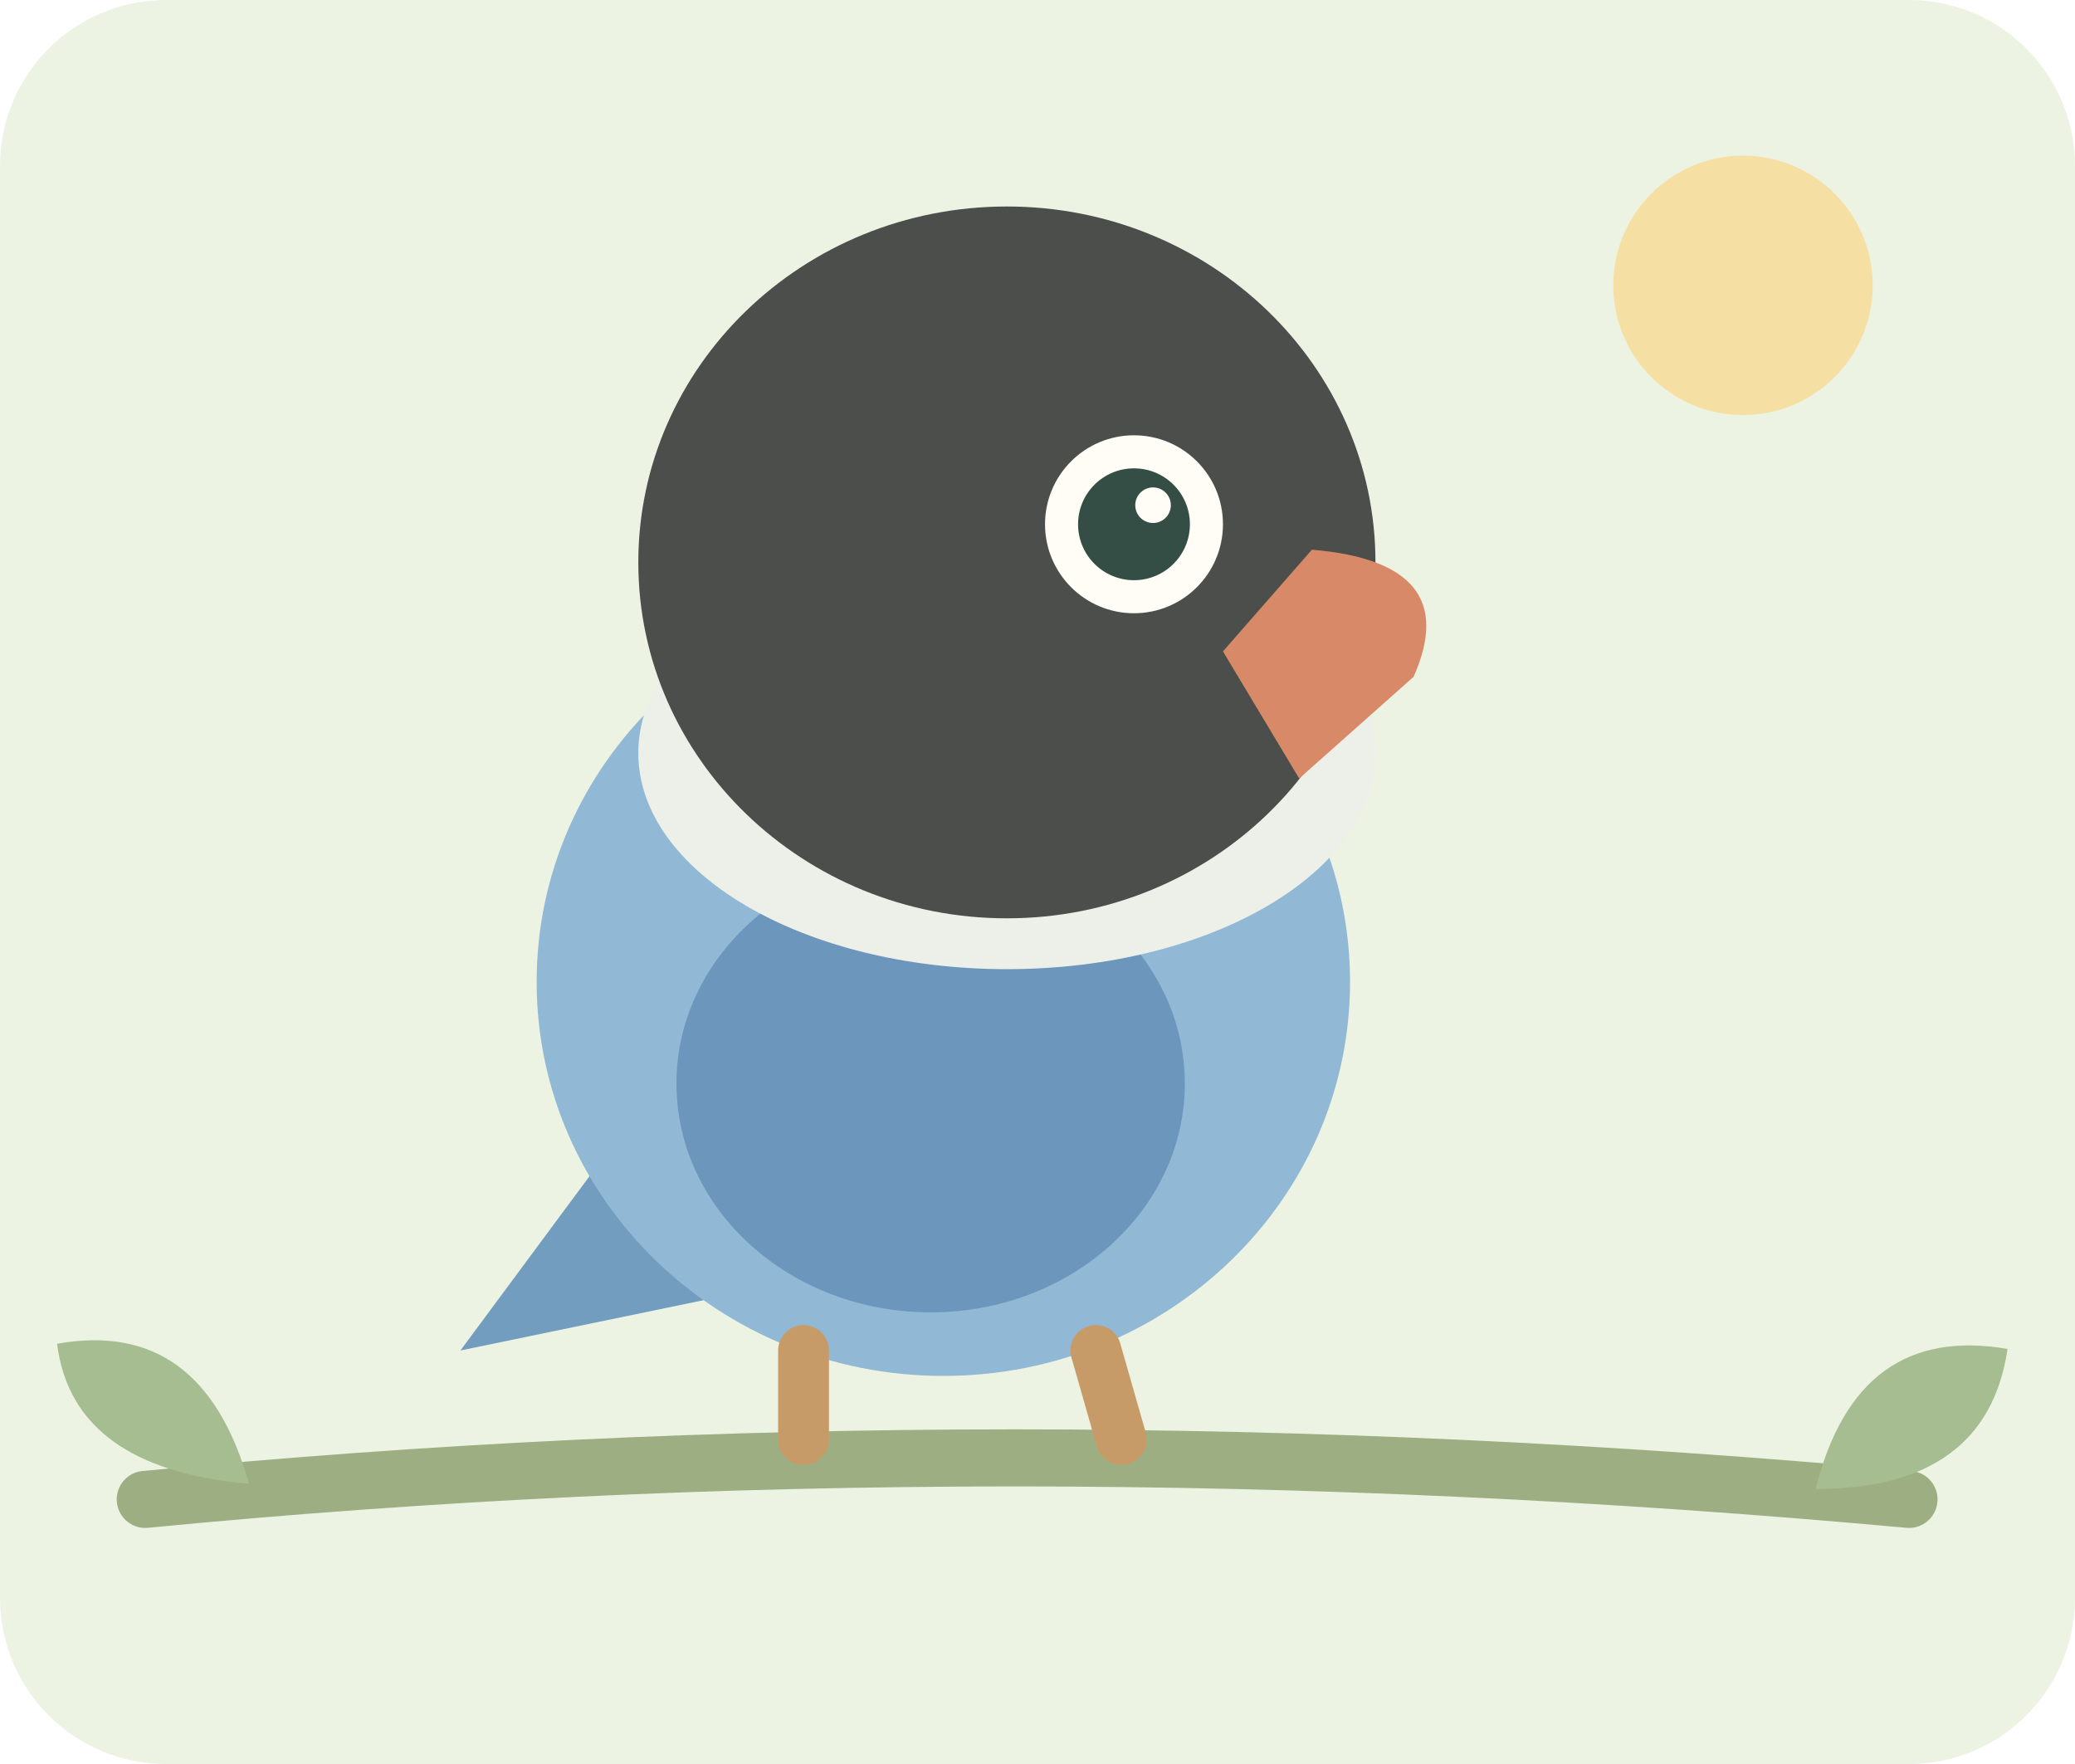
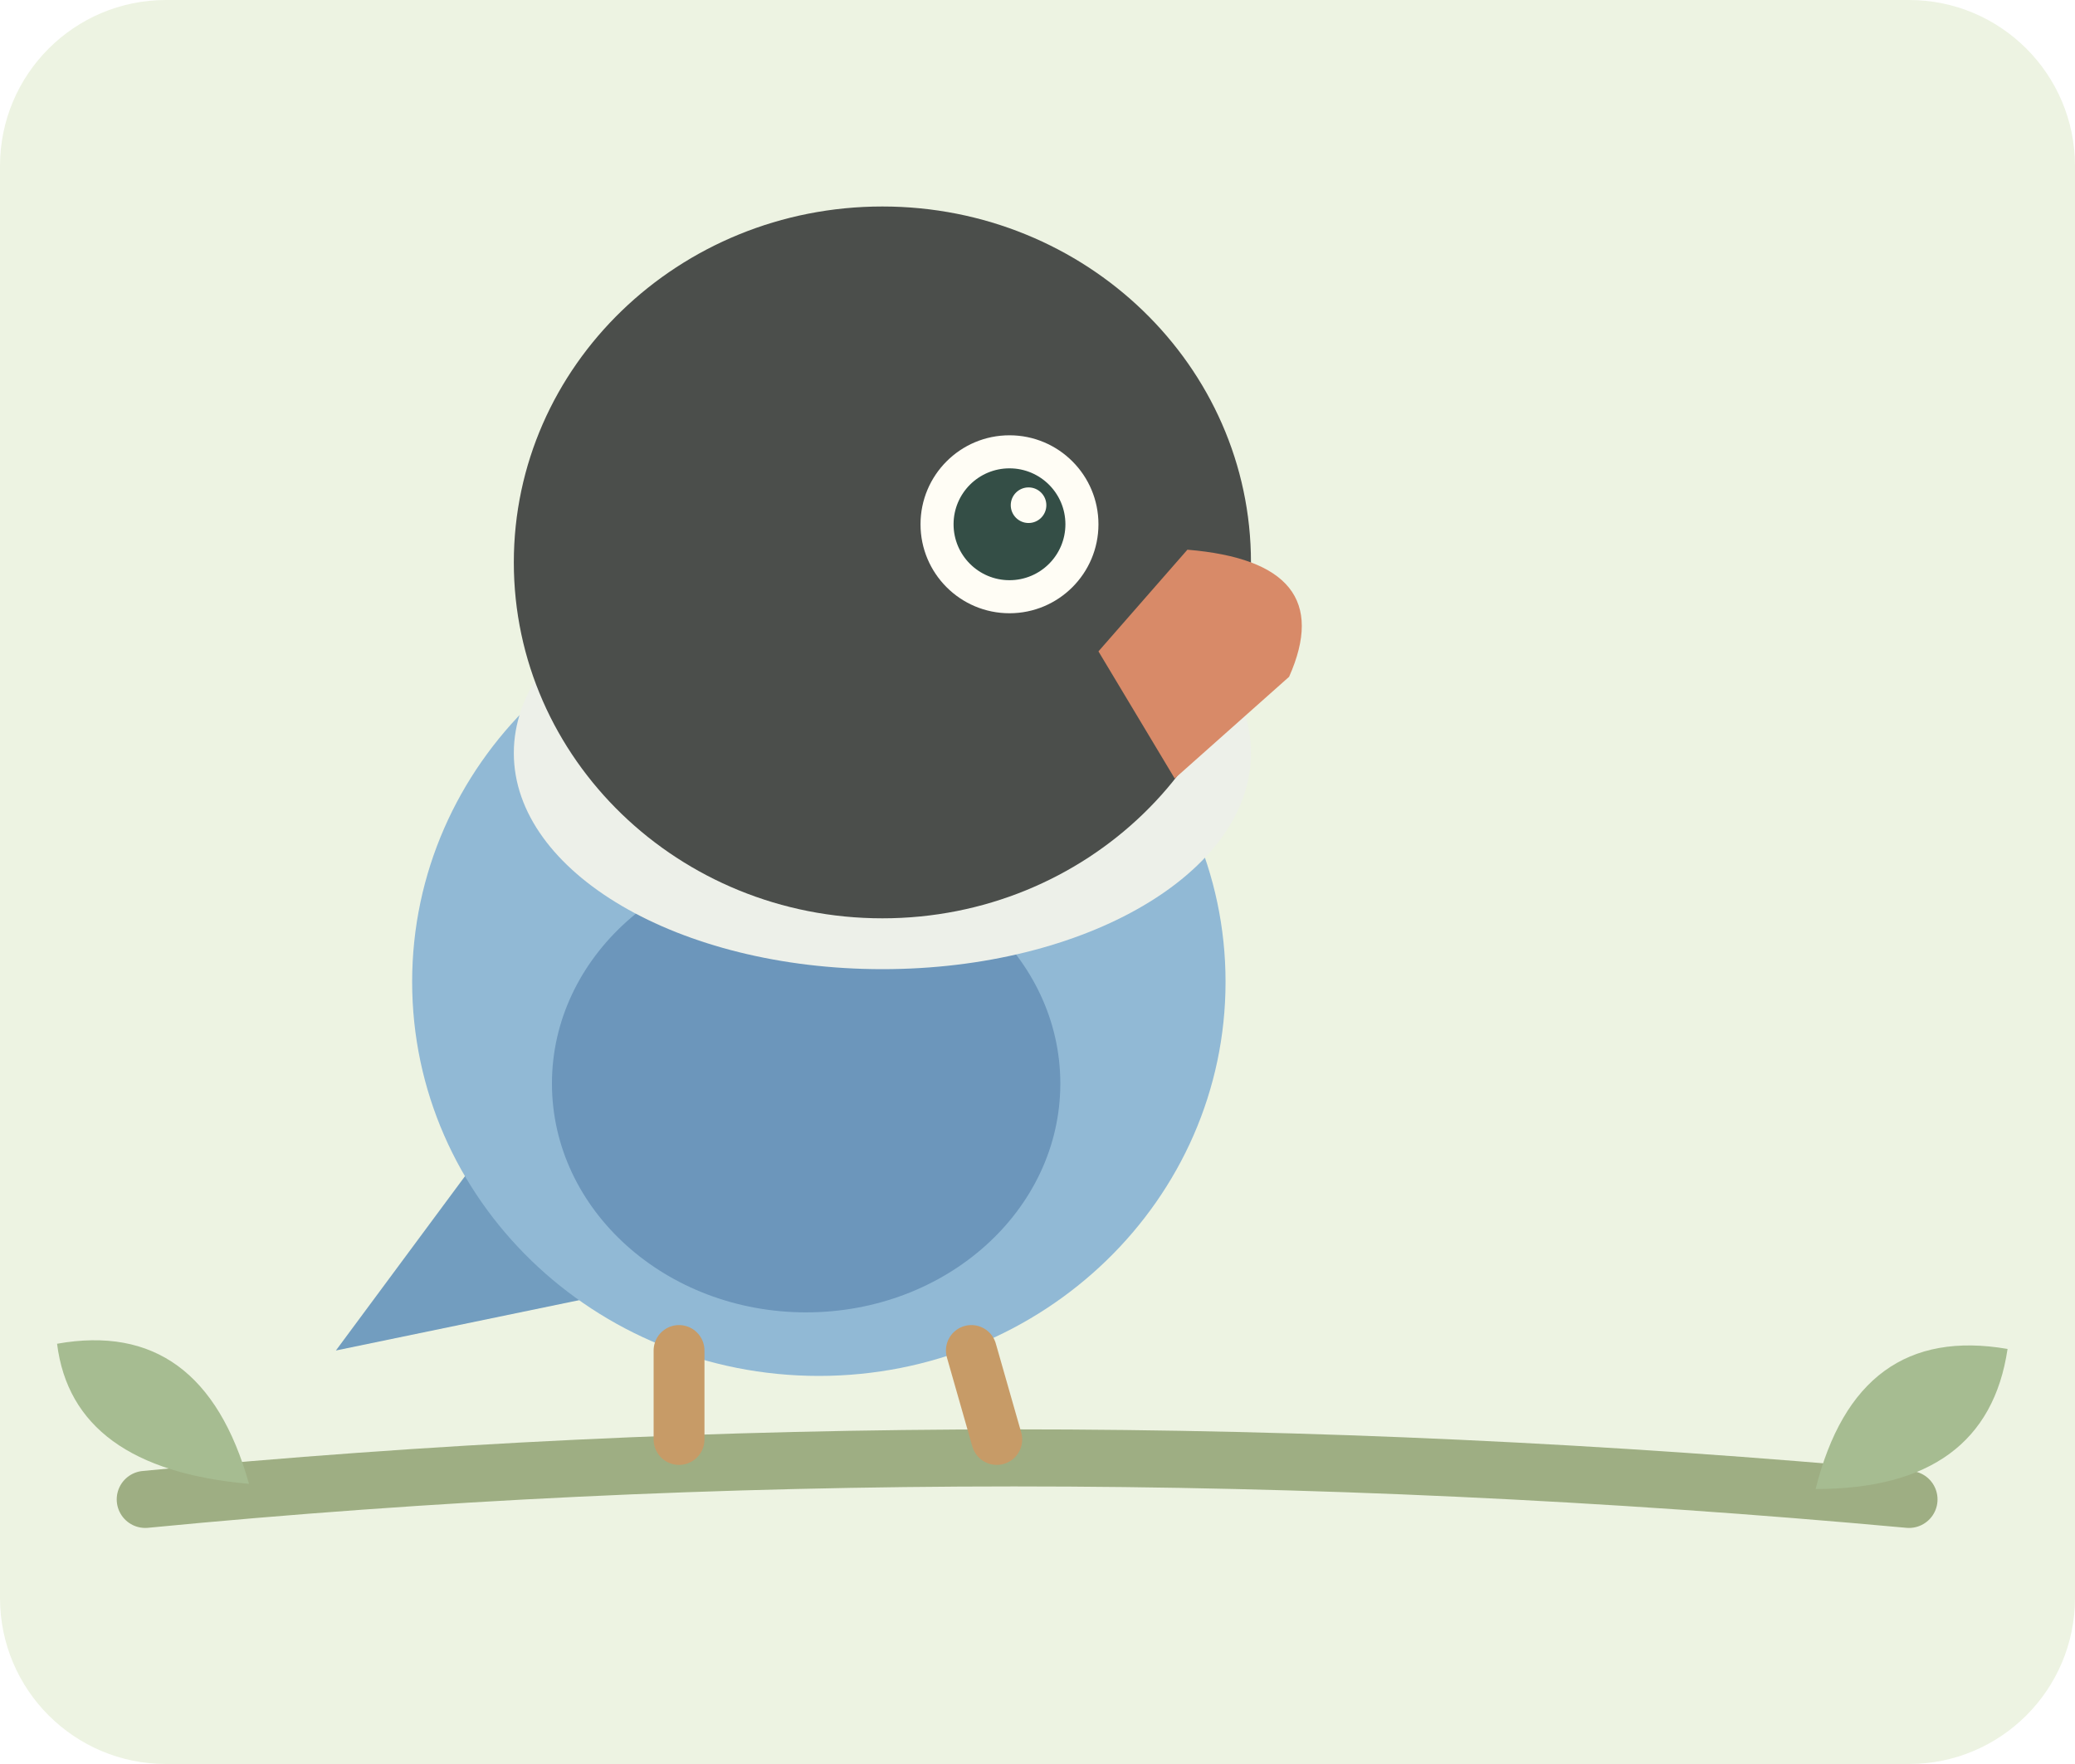
<svg xmlns="http://www.w3.org/2000/svg" viewBox="0 0 400 340">
  <rect width="400" height="340" rx="32" fill="#edf3e2" />
-   <circle cx="336" cy="55" r="25" fill="#f5dfa3" />
  <path d="M28 289q165-16 340 0" fill="none" stroke="#9eae83" stroke-width="11" stroke-linecap="round" stroke-linejoin="round" />
  <path d="M48 286q-34-3-37-27 28-5 37 27M350 287q8-32 37-27-4 27-37 27" fill="#a6bc91" />
-   <g transform="translate(52 30) scale(2.45)">
+   <g transform="translate(28 30) scale(2.45)">
    <path d="M35 67 15 94 44 88Z" fill="#729dbf" />
    <ellipse cx="53" cy="65" rx="32" ry="31" fill="#91b9d5" />
    <ellipse cx="52" cy="73" rx="20" ry="18" fill="#6c96bb" />
    <path d="M42 94v7m23-7 2 7" fill="none" stroke="#c79b67" stroke-width="4" stroke-linecap="round" stroke-linejoin="round" />
    <ellipse cx="58" cy="47" rx="29" ry="17" fill="#edf0e9" />
    <ellipse cx="58" cy="32" rx="29" ry="28" fill="#4b4e4b" />
    <circle cx="68" cy="29" r="7" fill="#fffdf5" />
    <circle cx="68" cy="29" r="4.4" fill="#344e46" />
    <circle cx="69.5" cy="27.5" r="1.4" fill="#fffdf5" />
    <path d="M82 31q12 1 8 10l-9 8-6-10Z" fill="#d88a68" />
  </g>
</svg>
